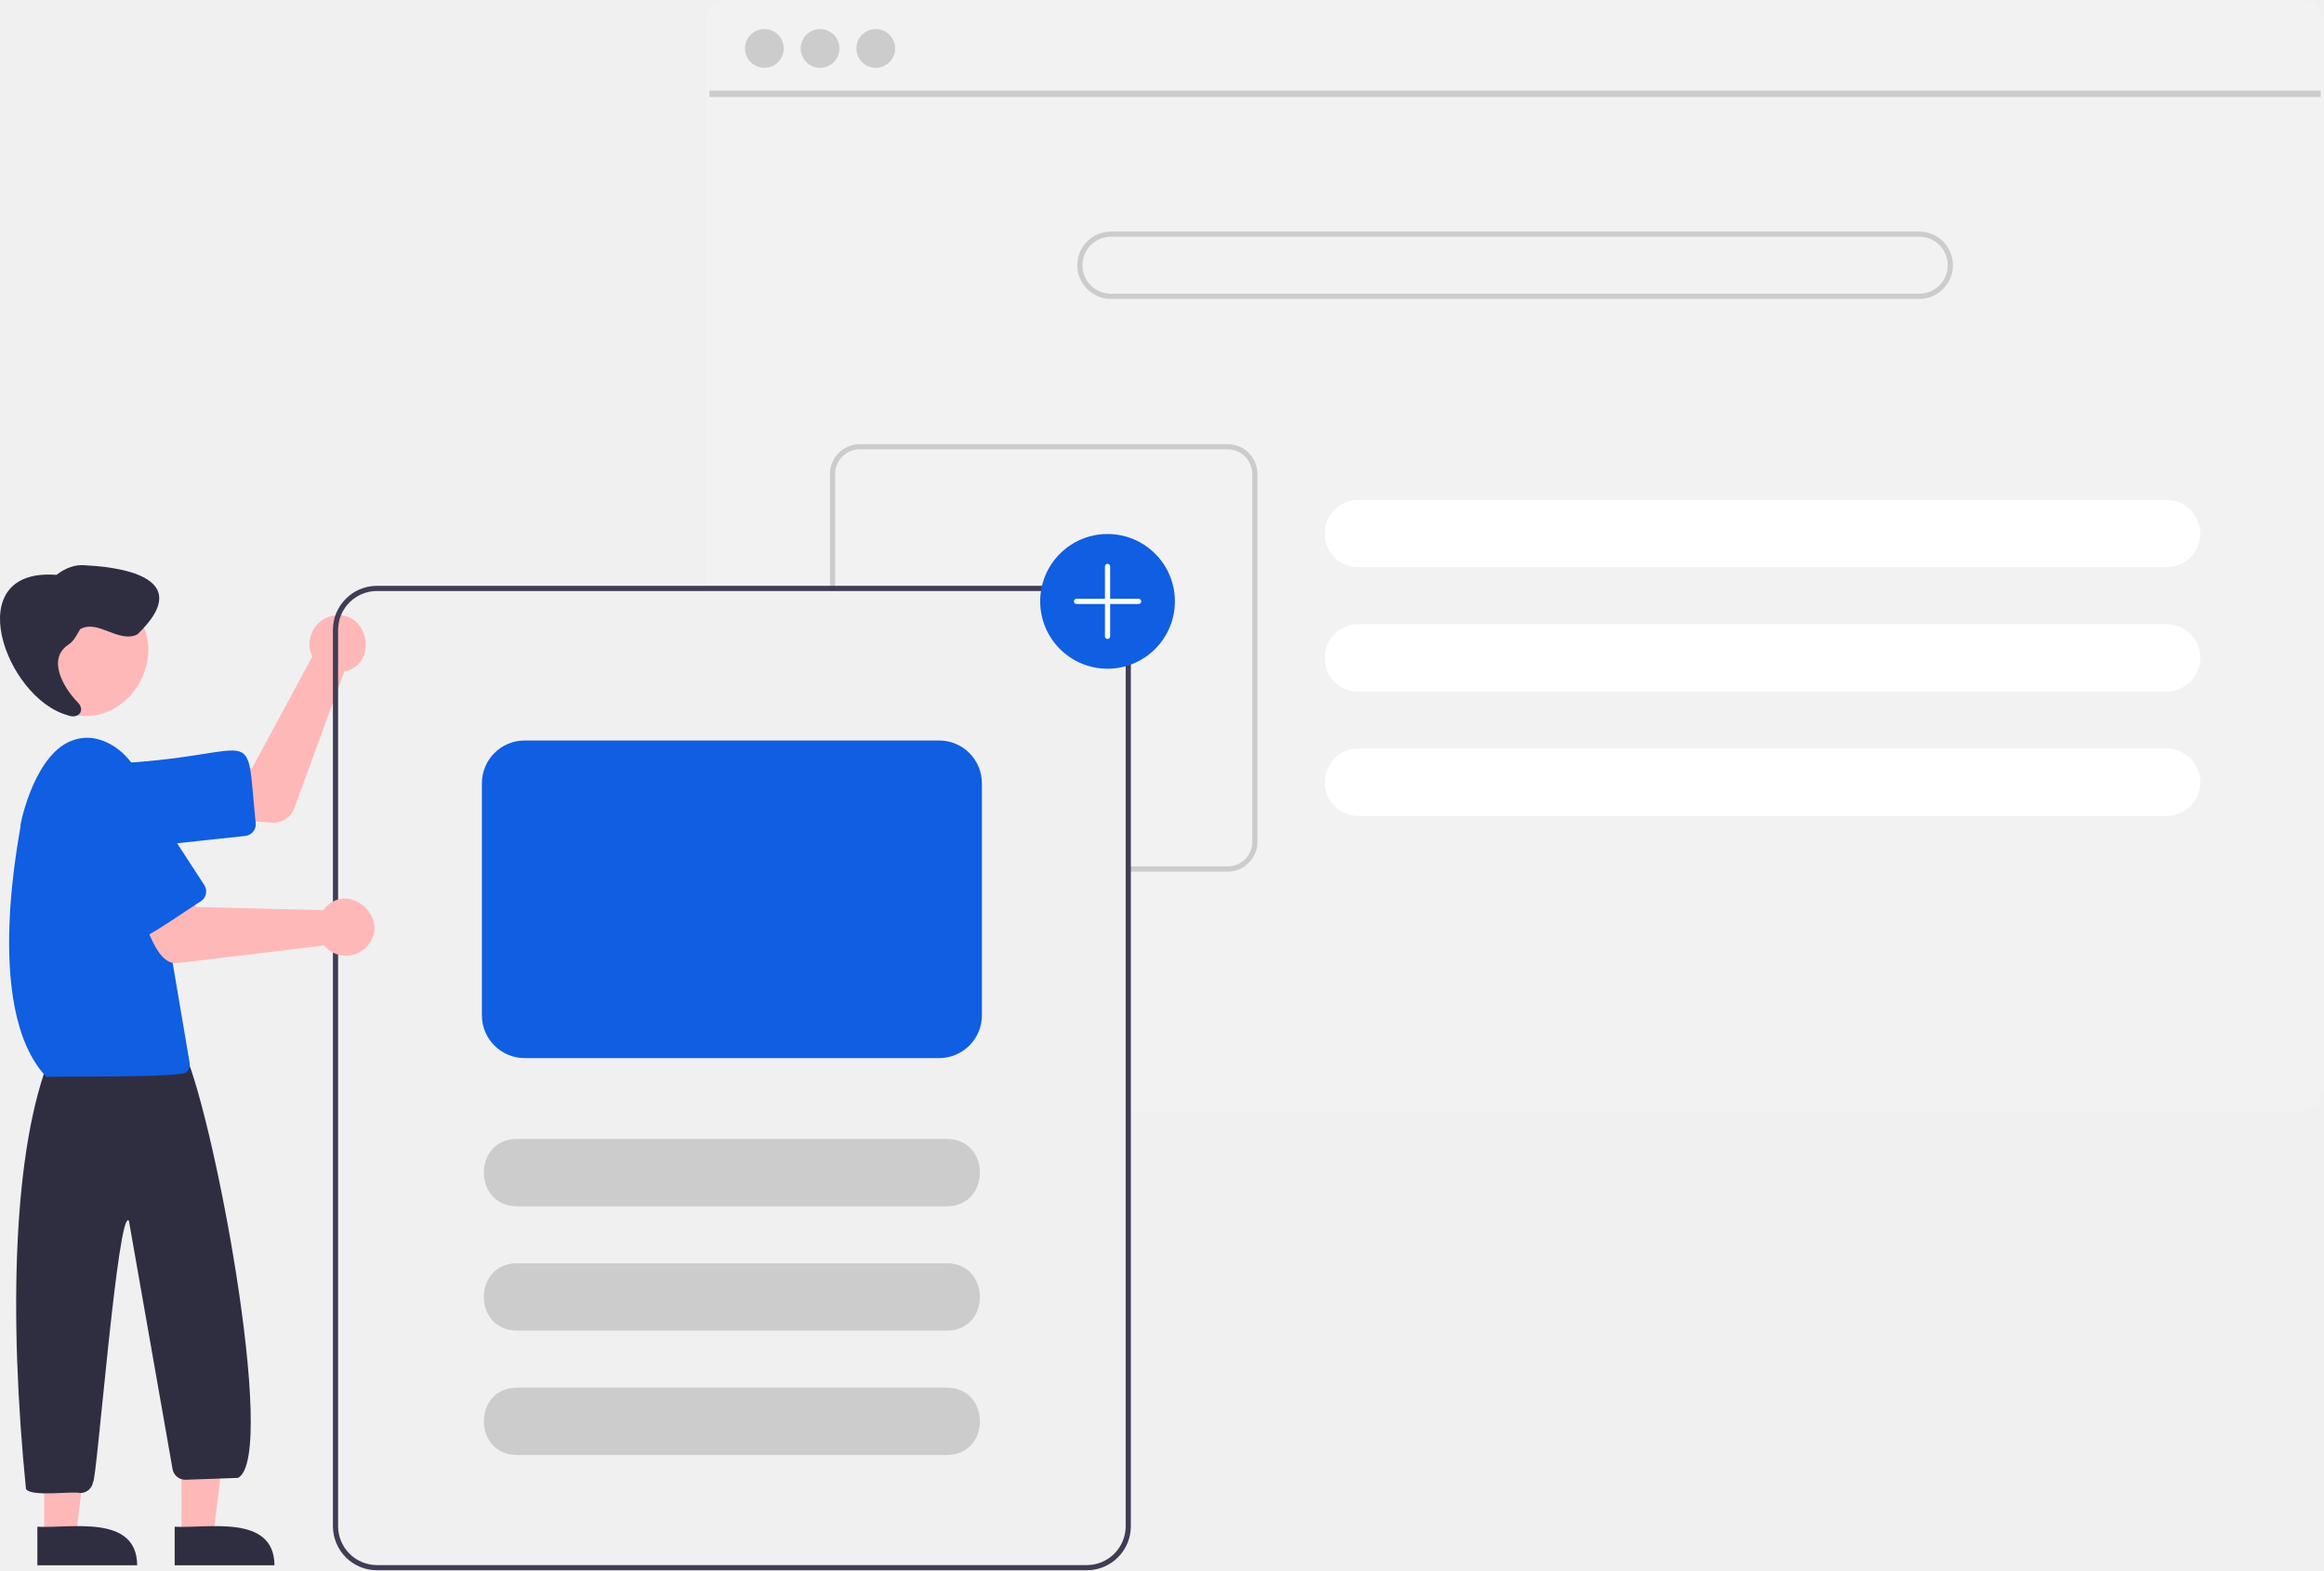
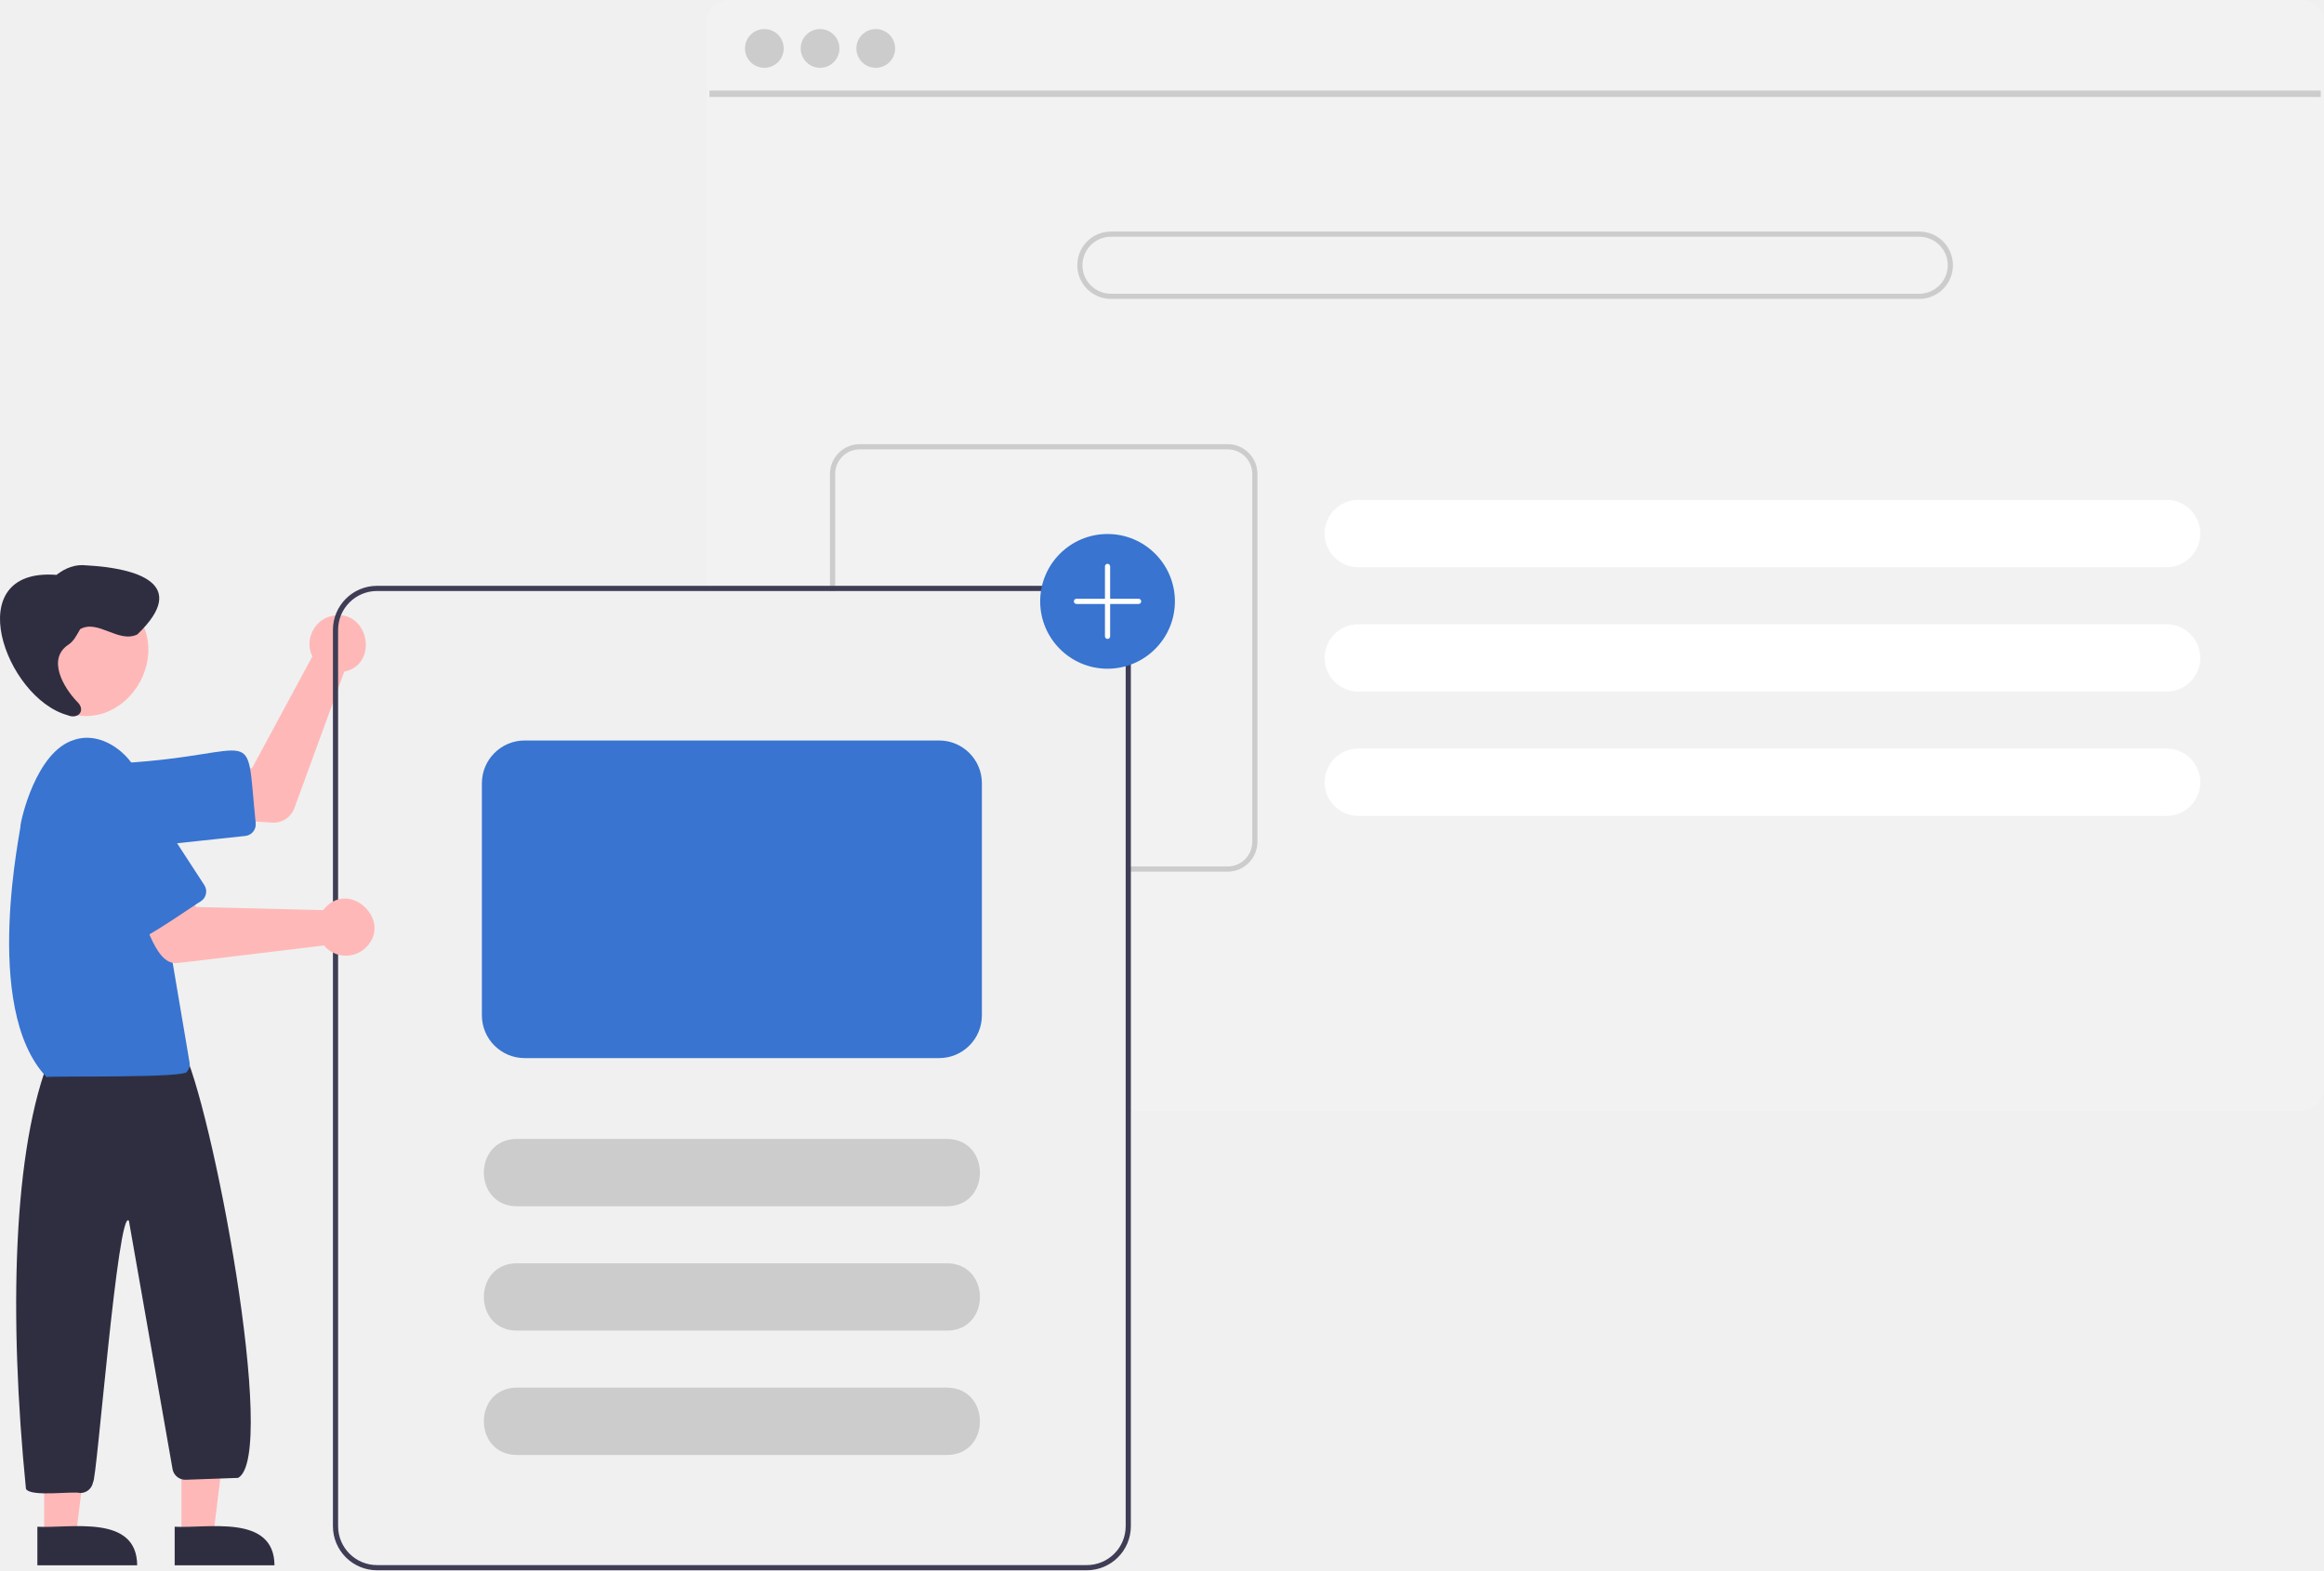
<svg xmlns="http://www.w3.org/2000/svg" data-name="Layer 1" width="897.059" height="606.13" viewBox="0 0 897.059 606.13">
  <path d="M1039.799,146.935h-607a8.727,8.727,0,0,0-8.72,8.72v219.41h146.9a15.018,15.018,0,0,1,15,15v185.63h453.82a8.712,8.712,0,0,0,6.63-3.06,2.044,2.044,0,0,0,.19-.24,8.166,8.166,0,0,0,1.25-2.11,8.507,8.507,0,0,0,.66-3.31V155.655A8.73,8.73,0,0,0,1039.799,146.935Z" transform="translate(-151.4706 -146.935)" fill="#f2f2f2" />
  <rect x="273.85" y="34.951" width="621.957" height="2.493" fill="#ccc" />
  <circle cx="295.039" cy="18.698" r="7.478" fill="#ccc" />
  <circle cx="316.539" cy="18.698" r="7.478" fill="#ccc" />
  <circle cx="338.04" cy="18.698" r="7.478" fill="#ccc" />
  <path d="M892.299,236.315h-312a13,13,0,0,0,0,26h312a13,13,0,0,0,0-26Zm0,24h-312a11,11,0,0,1,0-22h312a11,11,0,0,1,0,22Z" transform="translate(-151.4706 -146.935)" fill="#ccc" />
  <path d="M987.77,339.885h-312a13,13,0,0,0,0,26h312a13,13,0,0,0,0-26Z" transform="translate(-151.4706 -146.935)" fill="#fff" />
  <path d="M987.77,387.885h-312a13,13,0,0,0,0,26h312a13,13,0,0,0,0-26Z" transform="translate(-151.4706 -146.935)" fill="#fff" />
  <path d="M987.77,435.885h-312a13,13,0,0,0,0,26h312a13,13,0,0,0,0-26Z" transform="translate(-151.4706 -146.935)" fill="#fff" />
  <path d="M625.35,318.385h-142.02a11.504,11.504,0,0,0-11.49,11.49v45.19h2v-45.19a9.505,9.505,0,0,1,9.49-9.49h142.02a9.498,9.498,0,0,1,9.49,9.49v142.02a9.498,9.498,0,0,1-9.49,9.49H585.98v2h39.37a11.497,11.497,0,0,0,11.49-11.49V329.875A11.497,11.497,0,0,0,625.35,318.385Z" transform="translate(-151.4706 -146.935)" fill="#ccc" />
  <path d="M257.094,464.503c-.502.02-21.91-1.464-22.457-1.482l1.923-19.197,12.193-.367,23.3-43.155c-3.232-6.162.745-14.338,7.6-15.599,13.814-3.14,18.559,18.593,4.703,21.485l-19.272,52.733A8.55,8.55,0,0,1,257.094,464.503Z" transform="translate(-151.4706 -146.935)" fill="#ffb8b8" />
-   <path d="M200.655,474.39c-20.372.05-22.16-30.738-1.743-32.907,53.988-3.262,47.156-16.822,51.256,23.175a4.505,4.505,0,0,1-3.995,4.954l-43.75,4.684A16.635,16.635,0,0,1,200.655,474.39Z" transform="translate(-151.4706 -146.935)" fill="#105ee2" />
+   <path d="M200.655,474.39c-20.372.05-22.16-30.738-1.743-32.907,53.988-3.262,47.156-16.822,51.256,23.175a4.505,4.505,0,0,1-3.995,4.954l-43.75,4.684A16.635,16.635,0,0,1,200.655,474.39Z" transform="translate(-151.4706 -146.935)" fill="#3874d0" />
  <path d="M196.006,377.05c28.065,15.97,5.025,58.106-23.563,43.102C144.379,404.182,167.419,362.046,196.006,377.05Z" transform="translate(-151.4706 -146.935)" fill="#ffb8b8" />
  <polygon points="70.049 592.823 82.308 592.822 88.141 545.534 70.047 545.535 70.049 592.823" fill="#ffb8b8" />
  <path d="M218.893,751.142l38.531-.002c-.147-19.881-25.918-14.152-38.531-14.885Z" transform="translate(-151.4706 -146.935)" fill="#2f2e41" />
  <polygon points="17.049 592.823 29.308 592.822 35.141 545.534 17.047 545.535 17.049 592.823" fill="#ffb8b8" />
  <path d="M165.893,751.142l38.531-.002c-.147-19.881-25.918-14.152-38.531-14.885Z" transform="translate(-151.4706 -146.935)" fill="#2f2e41" />
  <path d="M182.452,723.243c-2.963-.813-19.064,1.646-20.964-1.582-6.636-66.511-5.161-131.603,9.57-167.37l50.648-3.101c11.326,20.675,37.36,157.875,21.656,166.216l-20.194.72a5.018,5.018,0,0,1-5.039-3.826l-16.895-96.117c-4.207-5.881-12.477,101.224-13.843,100.824A4.978,4.978,0,0,1,182.452,723.243Z" transform="translate(-151.4706 -146.935)" fill="#2f2e41" />
-   <path d="M169.45,562.698c-25.572-26.753-9.26-98.479-10.086-96.953.07-1.757,5.862-28.816,20.844-33.257,11.887-3.923,25.043,7.812,26.666,19.681l17.806,105.153a3.698,3.698,0,0,1-1.014,3.18C224.542,563.228,170.701,562.152,169.45,562.698Z" transform="translate(-151.4706 -146.935)" fill="#105ee2" />
+   <path d="M169.45,562.698c-25.572-26.753-9.26-98.479-10.086-96.953.07-1.757,5.862-28.816,20.844-33.257,11.887-3.923,25.043,7.812,26.666,19.681l17.806,105.153a3.698,3.698,0,0,1-1.014,3.18C224.542,563.228,170.701,562.152,169.45,562.698Z" transform="translate(-151.4706 -146.935)" fill="#3874d0" />
  <path d="M177.749,395.868c2.246-1.42,3.353-3.854,4.66-6.073,6.885-3.924,14.801,5.569,22.083,2.026,20.593-19.769-.574-25.601-19.54-26.644-4.48-.552-8.292,1.037-11.679,3.662-37.886-2.893-19.716,47.483,4.194,54.136,4.222,1.849,7.388-1.893,3.666-5.295C175.981,412.281,169.6,401.411,177.749,395.868Z" transform="translate(-151.4706 -146.935)" fill="#2f2e41" />
  <path d="M570.98,373.065h-274a17.024,17.024,0,0,0-17,17v346a17.024,17.024,0,0,0,17,17h274a17.024,17.024,0,0,0,17-17v-346A17.024,17.024,0,0,0,570.98,373.065Zm15,363a15.018,15.018,0,0,1-15,15h-274a15.018,15.018,0,0,1-15-15v-346a15.018,15.018,0,0,1,15-15h274a15.018,15.018,0,0,1,15,15Z" transform="translate(-151.4706 -146.935)" fill="#3f3d56" />
  <path d="M219.777,518.663c-9.031,1.023-12.995-19.992-16.448-25.347l17.985-6.983,5.852,10.703,49.028,1.219a10.678,10.678,0,0,1,.952-1.12h0c9.723-10.181,25.557,5.073,15.871,15.232a11.036,11.036,0,0,1-16.497-.477C275.31,511.976,220.961,518.695,219.777,518.663Z" transform="translate(-151.4706 -146.935)" fill="#ffb8b8" />
-   <path d="M206.458,508.631c-3.007,2.897-26.091-37.773-27.777-38.923-11.664-18.13,15.796-36.03,27.661-17.998l23.997,36.879a4.505,4.505,0,0,1-1.317,6.226C227.928,495.327,207.23,509.733,206.458,508.631Z" transform="translate(-151.4706 -146.935)" fill="#105ee2" />
+   <path d="M206.458,508.631c-3.007,2.897-26.091-37.773-27.777-38.923-11.664-18.13,15.796-36.03,27.661-17.998l23.997,36.879a4.505,4.505,0,0,1-1.317,6.226C227.928,495.327,207.23,509.733,206.458,508.631Z" transform="translate(-151.4706 -146.935)" fill="#3874d0" />
  <path d="M516.98,612.565h-166c-16.957-.082-17.027-25.912.001-26l165.999,0C533.925,586.644,534.017,612.476,516.98,612.565Z" transform="translate(-151.4706 -146.935)" fill="#ccc" />
  <path d="M516.98,660.565h-166c-16.957-.082-17.027-25.912.001-26l165.999,0C533.925,634.644,534.017,660.476,516.98,660.565Z" transform="translate(-151.4706 -146.935)" fill="#ccc" />
  <path d="M516.98,708.565h-166c-16.957-.082-17.027-25.912.001-26l165.999,0C533.925,682.644,534.017,708.476,516.98,708.565Z" transform="translate(-151.4706 -146.935)" fill="#ccc" />
-   <path d="M578.98,405.065a26,26,0,1,1,26-26A26.029,26.029,0,0,1,578.98,405.065Z" transform="translate(-151.4706 -146.935)" fill="#105ee2" />
+   <path d="M578.98,405.065a26,26,0,1,1,26-26A26.029,26.029,0,0,1,578.98,405.065Z" transform="translate(-151.4706 -146.935)" fill="#3874d0" />
  <path d="M590.98,378.065h-11v-12.5a1,1,0,0,0-2,0v12.5h-11a1,1,0,0,0,0,2h11v12.5a1,1,0,1,0,2,0v-12.5h11a1,1,0,0,0,0-2Z" transform="translate(-151.4706 -146.935)" fill="#fff" />
-   <path d="M513.98,555.365h-160a16.519,16.519,0,0,1-16.5-16.5V449.265a16.519,16.519,0,0,1,16.5-16.5h160a16.519,16.519,0,0,1,16.5,16.5v89.6A16.519,16.519,0,0,1,513.98,555.365Z" transform="translate(-151.4706 -146.935)" fill="#105ee2" />
+   <path d="M513.98,555.365h-160a16.519,16.519,0,0,1-16.5-16.5V449.265a16.519,16.519,0,0,1,16.5-16.5h160a16.519,16.519,0,0,1,16.5,16.5v89.6A16.519,16.519,0,0,1,513.98,555.365Z" transform="translate(-151.4706 -146.935)" fill="#3874d0" />
</svg>
